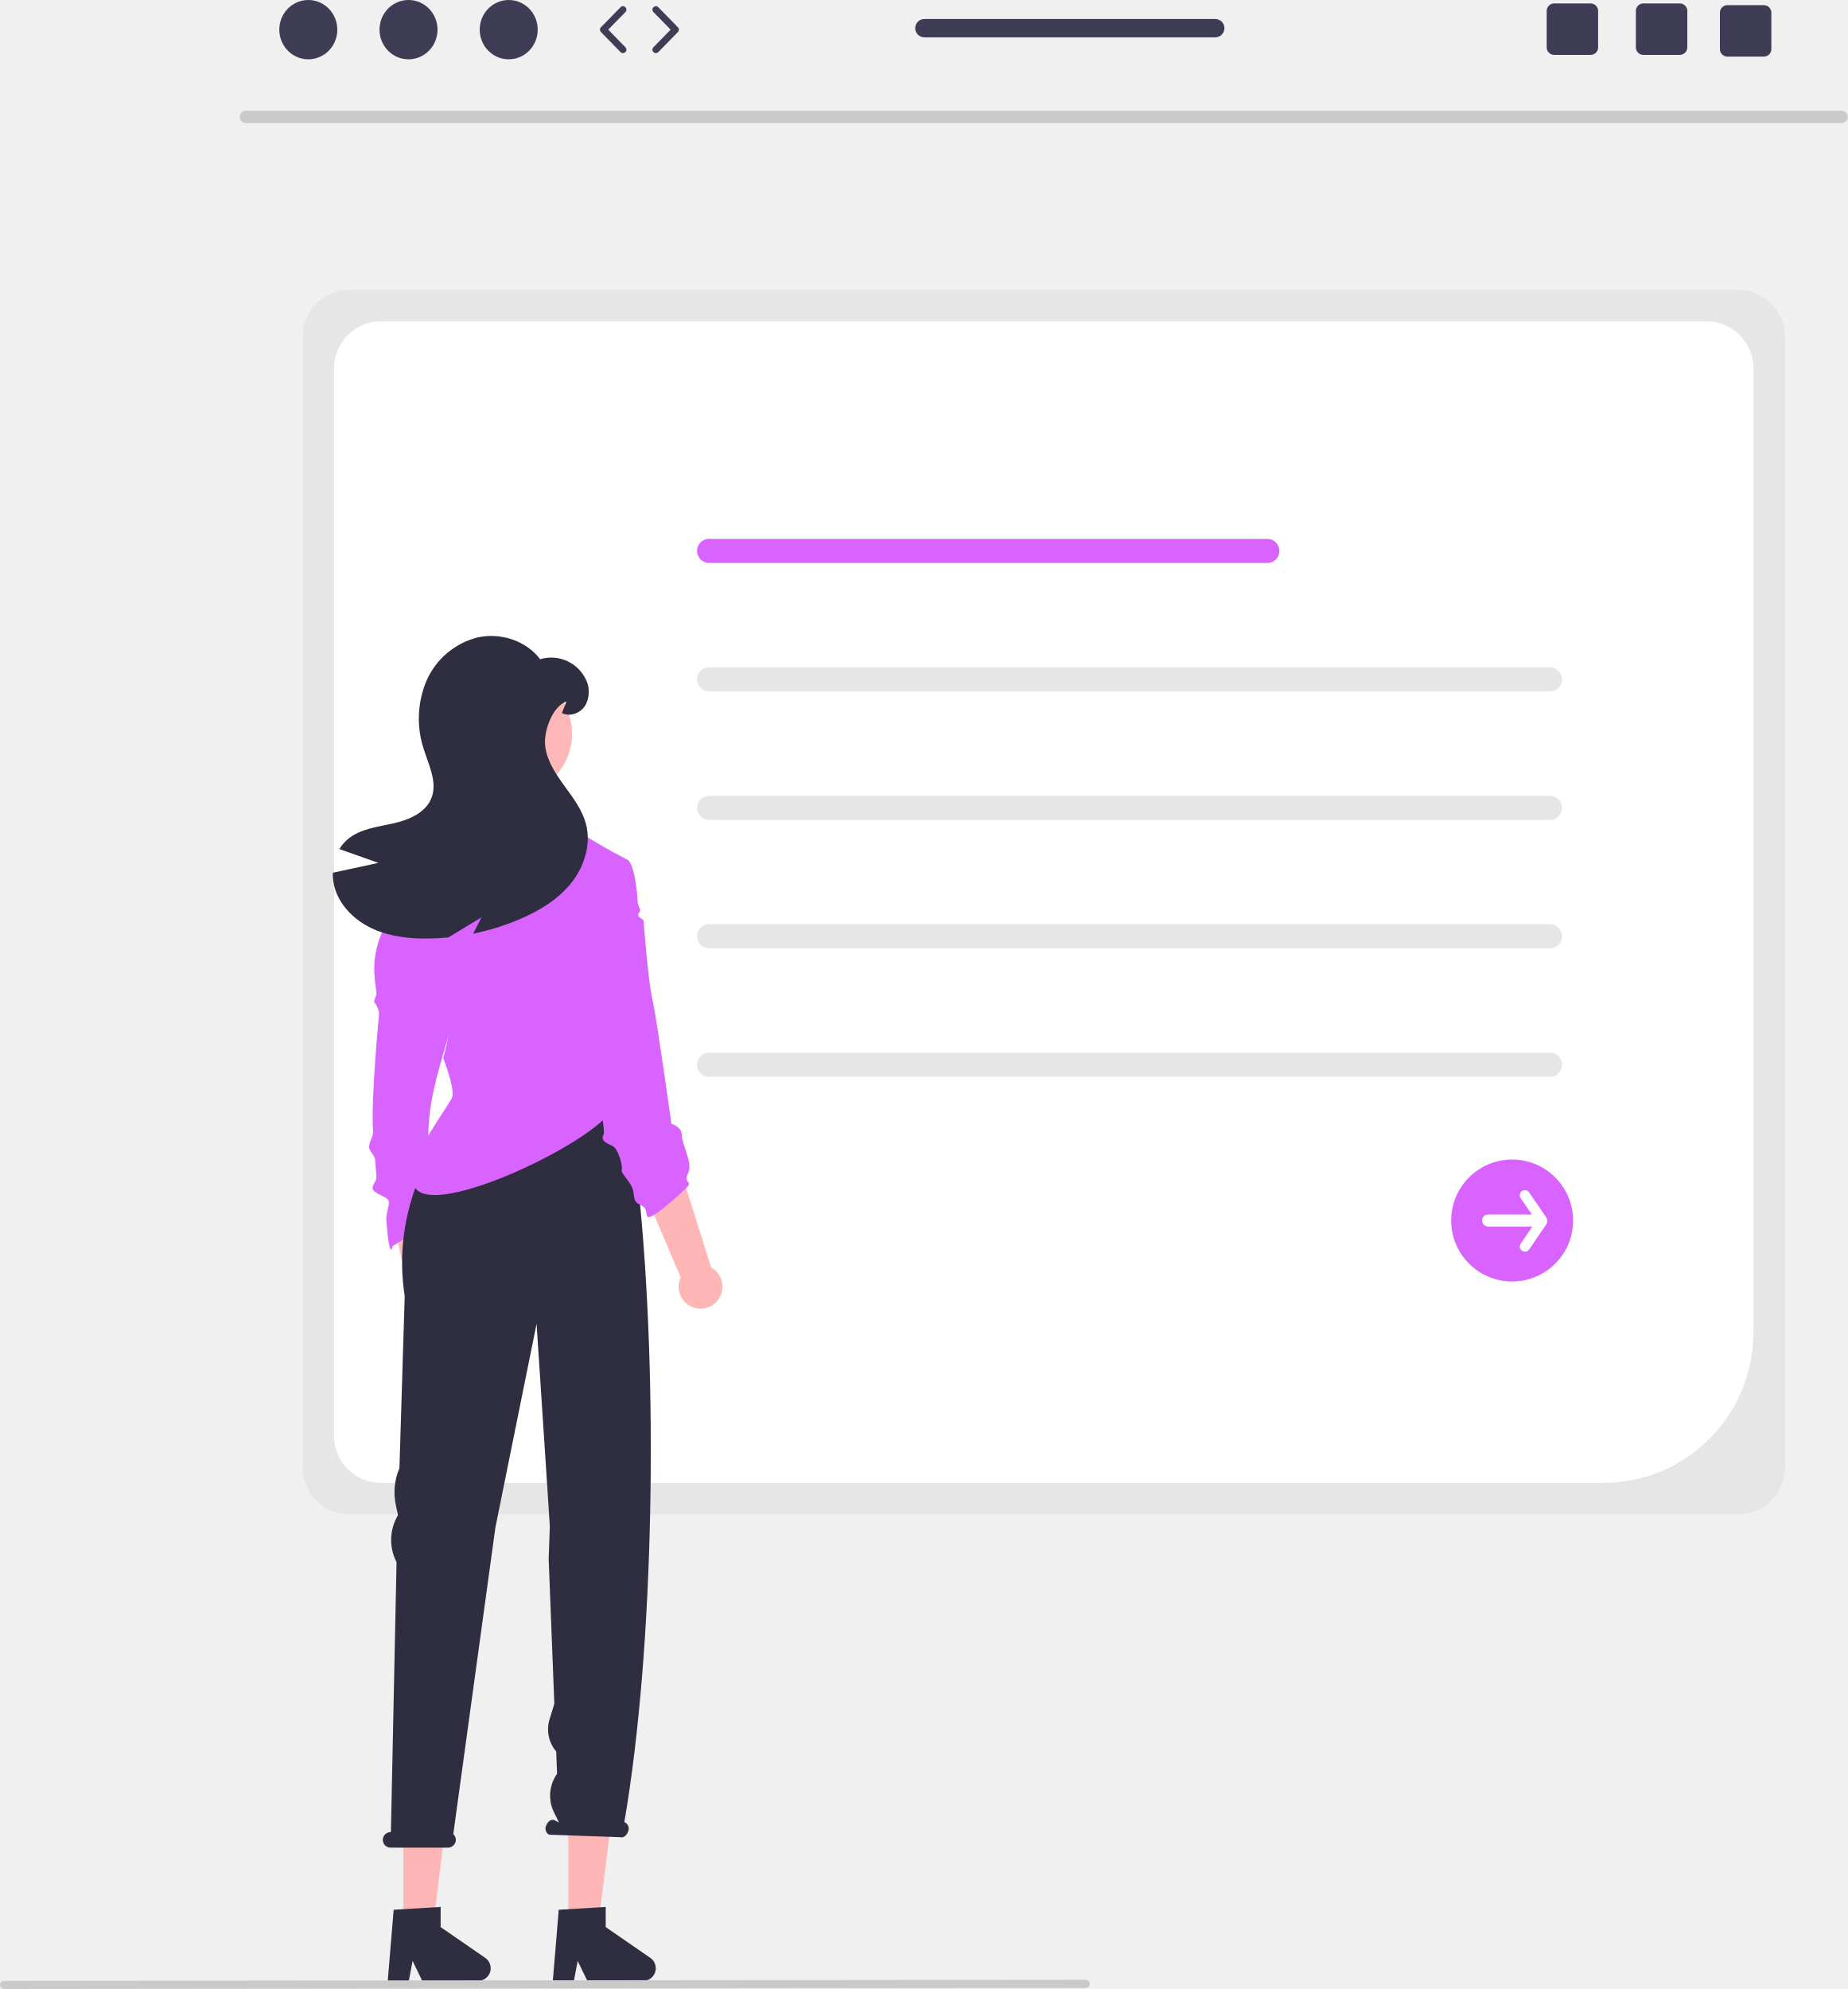
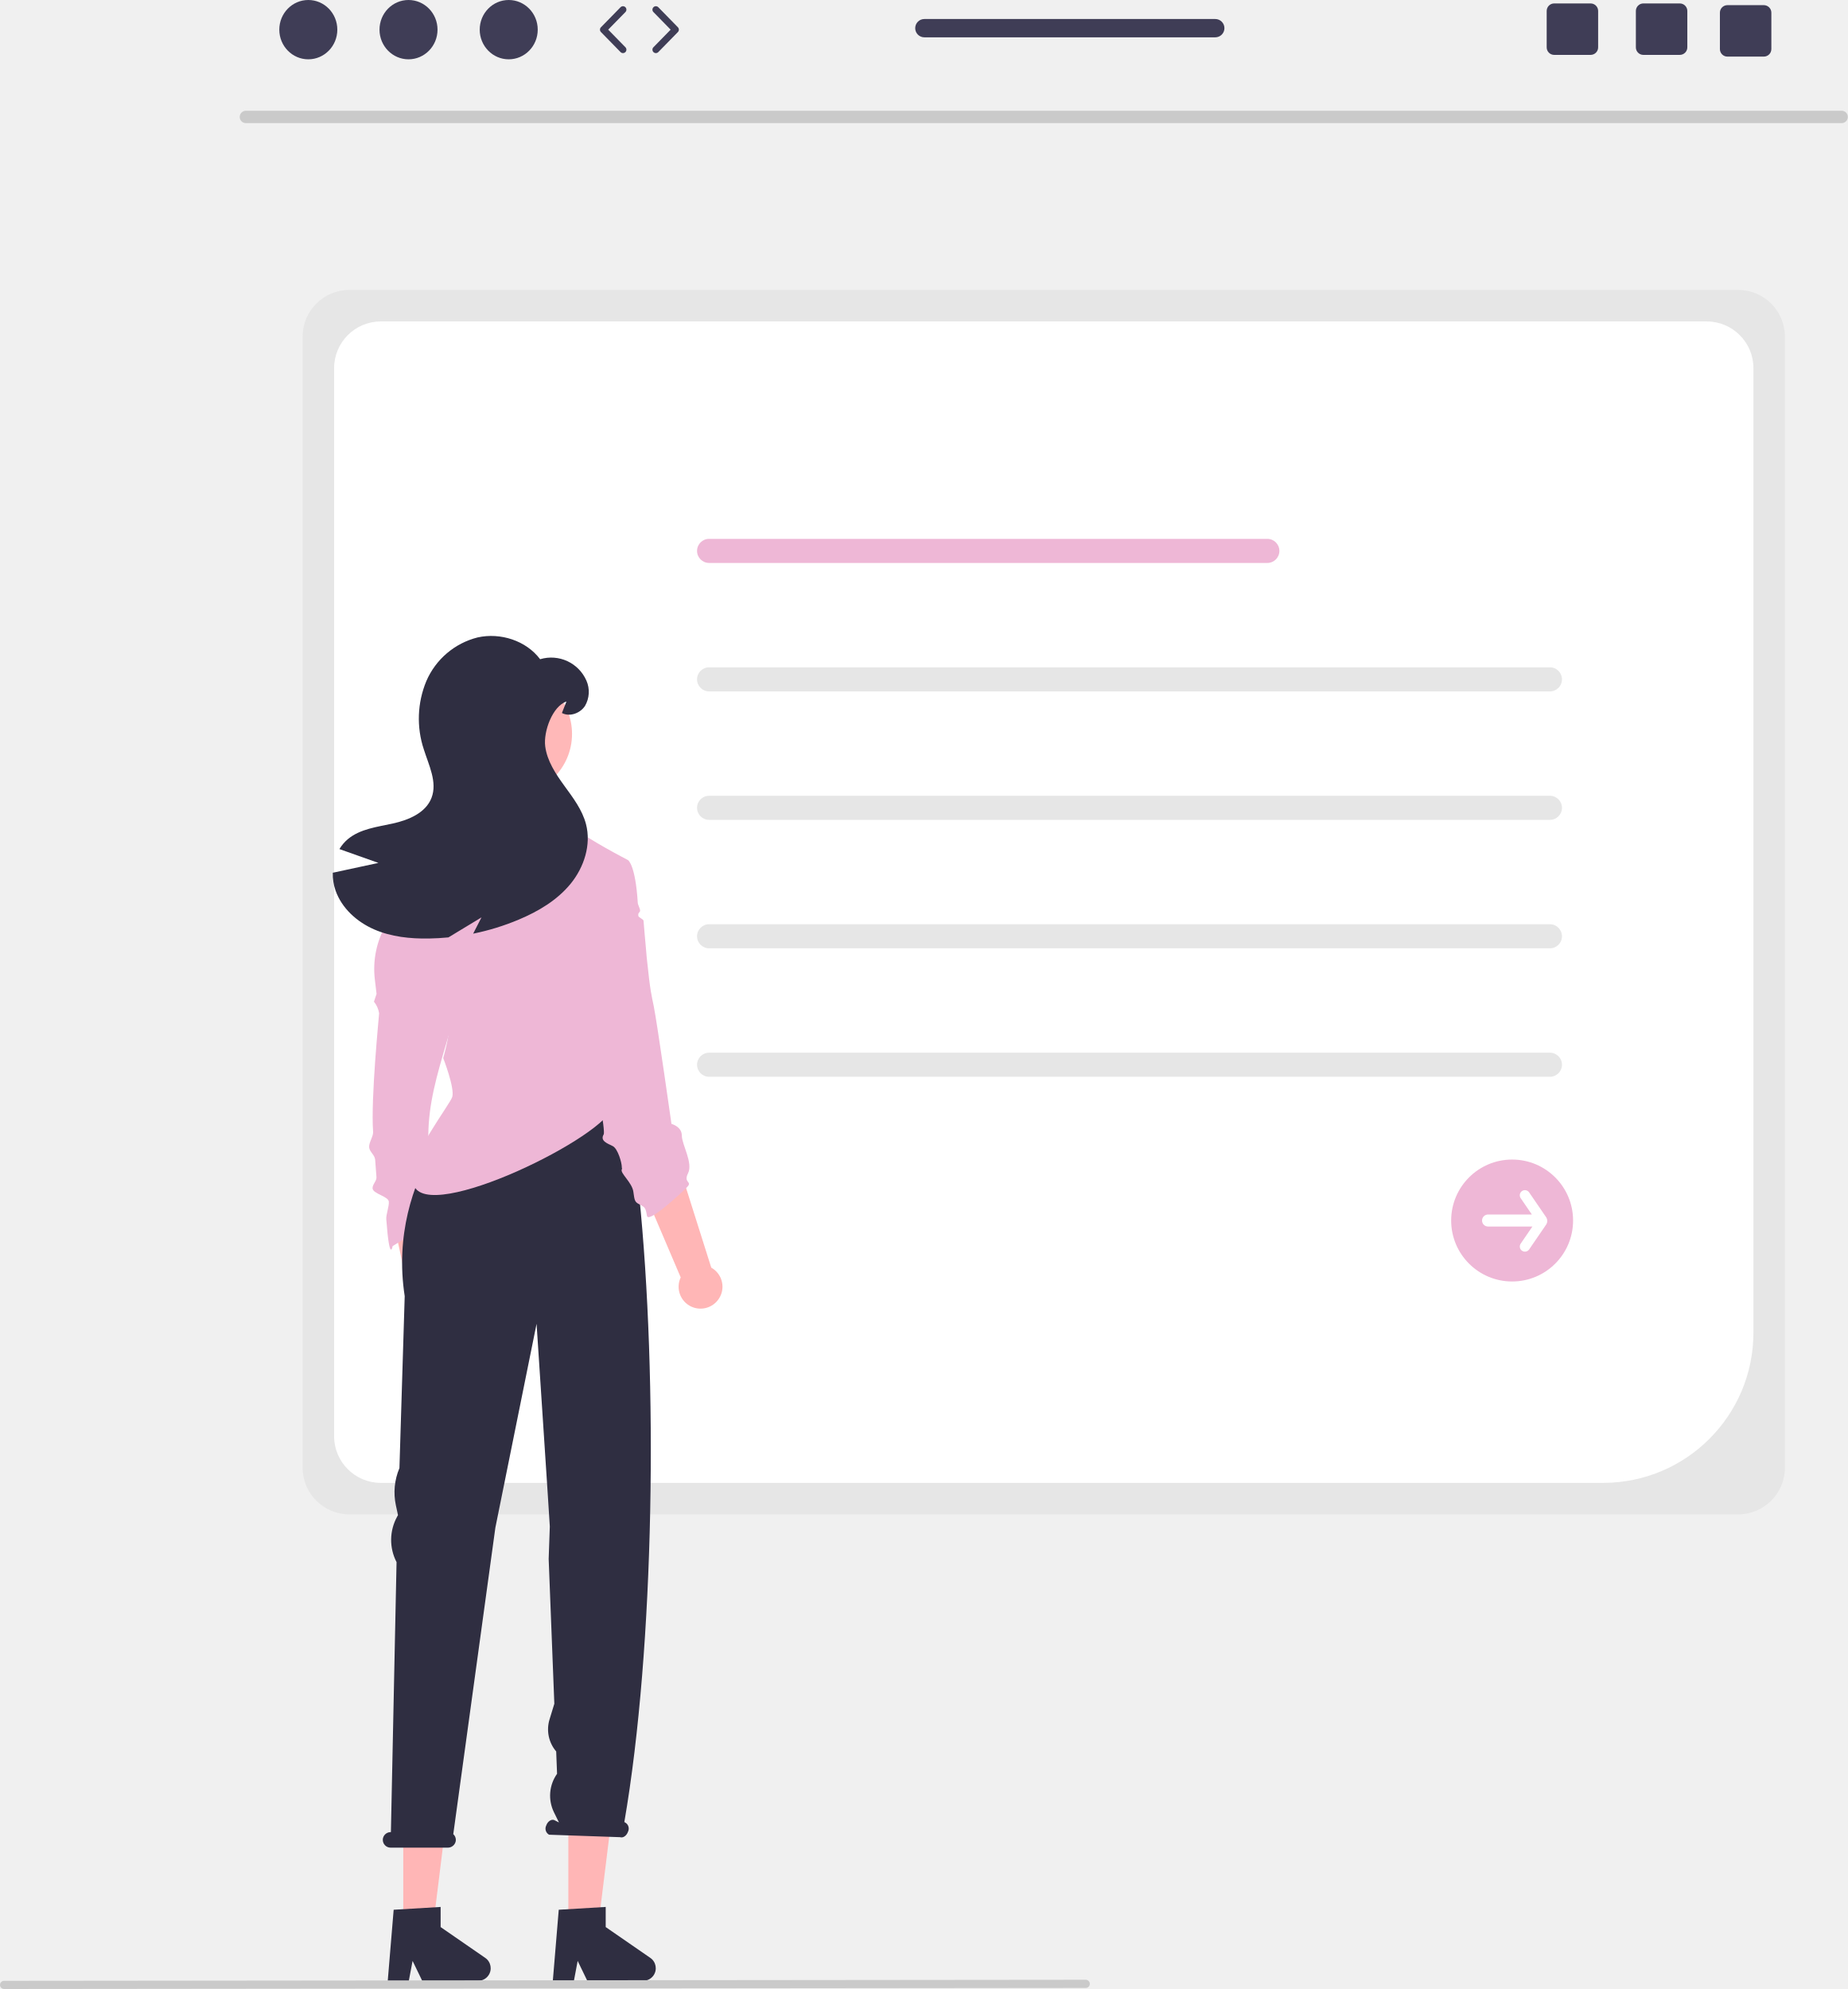
<svg xmlns="http://www.w3.org/2000/svg" width="538.716" height="579.819" viewBox="0 0 538.716 579.819">
  <path d="M506.768,441.458H101.832c-7.512-.009-13.6-6.097-13.609-13.609V98.126c.009-7.512,6.097-13.6,13.609-13.609H506.768c7.512,.009,13.6,6.097,13.609,13.609V427.849c-.009,7.512-6.097,13.6-13.609,13.609Z" fill="#e6e6e6" />
  <path d="M467.423,432.279H111.014c-7.512-.009-13.6-6.097-13.609-13.609V107.313c.009-7.512,6.097-13.6,13.609-13.609H497.588c7.512,.009,13.6,6.097,13.609,13.609V388.504c-.027,24.164-19.61,43.747-43.774,43.774Z" fill="#fff" />
-   <path d="M369.483,164.107H206.729c-1.938,0-3.51-1.571-3.51-3.51s1.571-3.51,3.51-3.51h162.753c1.938,0,3.51,1.571,3.51,3.51s-1.571,3.51-3.51,3.51Z" fill="#d963ff" />
+   <path d="M369.483,164.107H206.729c-1.938,0-3.51-1.571-3.51-3.51s1.571-3.51,3.51-3.51h162.753c1.938,0,3.51,1.571,3.51,3.51s-1.571,3.51-3.51,3.51Z" fill="#eeb7d6" />
  <path d="M451.871,201.554H206.729c-1.938,0-3.51-1.571-3.51-3.51s1.571-3.51,3.51-3.51h245.142c1.938,0,3.51,1.571,3.51,3.51s-1.571,3.51-3.51,3.51Z" fill="#e6e6e6" />
  <path d="M451.871,239.001H206.729c-1.938,0-3.51-1.571-3.51-3.51s1.571-3.51,3.51-3.51h245.142c1.938,0,3.51,1.571,3.51,3.51s-1.571,3.51-3.51,3.51Z" fill="#e6e6e6" />
  <path d="M451.871,276.448H206.729c-1.938,0-3.51-1.571-3.51-3.51s1.571-3.51,3.51-3.51h245.142c1.938,0,3.51,1.571,3.51,3.51s-1.571,3.51-3.51,3.51Z" fill="#e6e6e6" />
  <path d="M451.871,313.895H206.729c-1.938,0-3.51-1.571-3.51-3.51s1.571-3.51,3.51-3.51h245.142c1.938,0,3.51,1.571,3.51,3.51s-1.571,3.51-3.51,3.51Z" fill="#e6e6e6" />
-   <path d="M440.847,373.569c-9.815,0-17.772-7.957-17.772-17.772s7.957-17.772,17.772-17.772c9.815,0,17.772,7.957,17.772,17.772h0c-0,9.815-7.957,17.772-17.772,17.772Z" fill="#d963ff" />
+   <path d="M440.847,373.569c-9.815,0-17.772-7.957-17.772-17.772s7.957-17.772,17.772-17.772c9.815,0,17.772,7.957,17.772,17.772h0c-0,9.815-7.957,17.772-17.772,17.772Z" fill="#eeb7d6" />
  <path d="M450.845,354.953l-5.038-7.354c-.465-.682-1.394-.858-2.076-.394-.682,.465-.858,1.394-.394,2.076l.004,.006,3.258,4.756h-12.765c-.968-.003-1.755,.78-1.758,1.748s.78,1.755,1.748,1.758h12.936l-3.419,4.99c-.464,.683-.286,1.612,.397,2.075,.679,.461,1.602,.288,2.068-.386l5.038-7.354c.334-.597,.334-1.325,0-1.922Z" fill="#fff" />
  <path d="M536.947,35.893H71.654c-.998-.021-1.789-.847-1.768-1.845,.021-.968,.8-1.747,1.768-1.768h465.293c.998,.021,1.789,.847,1.768,1.845-.021,.968-.8,1.747-1.768,1.768Z" fill="#cacaca" />
  <path d="M129.883,392.036c2.69-2.251,3.047-6.257,.796-8.947-.24-.287-.505-.552-.792-.792l-3.853-33.295-12.234,2.833,6.799,31.561c-2.082,2.847-1.461,6.843,1.386,8.924,2.382,1.742,5.647,1.624,7.898-.284Z" fill="#ffb6b6" />
-   <path d="M128.619,354.431l-14.164,8.836s-.862,5.179-1.836-7.836c-.102-1.359,.846-3.725,.742-5.12-.118-1.573-4.623-2.289-4.742-3.88-.085-1.133,1.218-2.141,1.134-3.271-.127-1.712-.254-3.414-.378-5.088-.104-1.401-1.656-2.289-1.756-3.641-.101-1.363,1.25-3.19,1.155-4.482-.714-9.688,1.755-34.063,1.755-34.559-.191-1.244-.71-2.415-1.505-3.392l.756-2.261-.5-4.242c-.657-5.575,.515-11.212,3.339-16.063h0l3.597-2.355,16.598,27.917c-6.985,24.158-11.544,33.647-4.195,59.438Z" fill="#d963ff" />
+   <path d="M128.619,354.431l-14.164,8.836s-.862,5.179-1.836-7.836c-.102-1.359,.846-3.725,.742-5.12-.118-1.573-4.623-2.289-4.742-3.88-.085-1.133,1.218-2.141,1.134-3.271-.127-1.712-.254-3.414-.378-5.088-.104-1.401-1.656-2.289-1.756-3.641-.101-1.363,1.25-3.19,1.155-4.482-.714-9.688,1.755-34.063,1.755-34.559-.191-1.244-.71-2.415-1.505-3.392l.756-2.261-.5-4.242c-.657-5.575,.515-11.212,3.339-16.063h0l3.597-2.355,16.598,27.917c-6.985,24.158-11.544,33.647-4.195,59.438Z" fill="#eeb7d6" />
  <polygon points="117.567 562.585 126.135 562.585 130.213 529.536 117.567 529.536 117.567 562.585" fill="#ffb6b6" />
  <path d="M114.771,556.717l13.689-.817v5.865l13.014,8.988c1.665,1.15,2.083,3.431,.933,5.096-.684,.991-1.811,1.582-3.015,1.582h-16.297l-2.809-5.801-1.097,5.801h-6.145l1.726-20.714Z" fill="#2f2e41" />
  <polygon points="165.696 562.585 174.264 562.585 178.341 529.536 165.696 529.536 165.696 562.585" fill="#ffb6b6" />
  <path d="M162.899,556.717l13.689-.817v5.865l13.014,8.988c1.665,1.15,2.083,3.431,.933,5.096-.684,.991-1.811,1.582-3.015,1.582h-16.297l-2.809-5.801-1.097,5.801h-6.145l1.726-20.714Z" fill="#2f2e41" />
  <path d="M113.93,534.086h.033l1.648-78.705c-2.166-4.178-2.097-9.162,.184-13.278l.236-.427-.612-2.835c-.786-3.643-.425-7.44,1.032-10.87l1.537-50.125c-5.492-35.593,20.681-58.805,20.681-58.805h39.208l8.417,28.92c5.565,54.215,4.555,132.014-4.275,183.198l.241,.122c.948,.529,1.314,1.71,.831,2.682-.408,1.182-1.441,1.898-2.308,1.599l-20.706-.72c-.949-.529-1.314-1.71-.831-2.682,.408-1.182,1.441-1.898,2.308-1.599l1.408,.712-1.453-2.957c-1.782-3.627-1.437-7.938,.898-11.236h0l-.254-6.51h0c-2.201-2.578-2.933-6.102-1.94-9.343l1.397-4.559-1.65-42.217,.333-9.471-.686-10.745-3.174-48.331-12.014,59.433-12.271,89.347c.601,.542,.864,1.364,.69,2.154-.261,1.06-1.221,1.798-2.312,1.776h-16.656c-1.253-.001-2.268-1.018-2.267-2.271,0-.203,.028-.406,.082-.601,.289-.995,1.209-1.674,2.245-1.656Z" fill="#2f2e41" />
  <path d="M209.21,379.098c2.214-2.721,1.802-6.722-.919-8.935-.29-.236-.601-.446-.928-.627l-10.109-31.956-11.473,5.106,12.672,29.694c-1.503,3.191-.135,6.996,3.056,8.498,2.67,1.257,5.853,.522,7.701-1.779h-0Z" fill="#ffb6b6" />
-   <path d="M167.612,277.507s11.53,40.802,11.008,44.924c-1.077,8.5-54.06,34.627-58,23l.494-3.822c-1.991-3.981,10.154-19.781,10.744-21.848,.749-2.643-2.643-11.319-2.643-11.319,0,0,2.344-7.921,1.97-12.825-.381-4.904-1.512-4.148-5.66-7.172-4.148-3.017-10.938-16.972-10.938-16.972,0,0,3.017-13.581,3.017-16.223s12.395-7.144,13.9-8.649c.655-.874,1.207-1.822,1.644-2.823,.305-.61,.111-2.025,.437-2.726,.208-.458,.936-.173,1.151-.645,.208-.458,.028-.985,.236-1.436,.271-.596,.922-1.117,1.179-1.678,1.179-2.58,2.185-4.682,2.497-4.682,.749,0,24.9,3.399,24.9,3.399,1.314,2.033,2.829,3.929,4.522,5.66,2.643,2.636,15.009,9.051,15.009,9.051l-15.467,26.787Z" fill="#d963ff" />
-   <path d="M200.223,346.15c-1.887,1.887-11.222,10.549-11.604,8.28-.375-2.261-.578-2.531-2.09-3.28-1.512-.756-1.512-1.131-1.887-3.773-.375-2.643-3.773-5.285-3.392-6.416,.375-1.131,.025,.308,.025-.83,0-1.131-1.131-5.278-2.643-6.034-1.505-.756-3.773-1.505-2.636-3.392,1.131-1.887-10.647-58.484-10.647-58.484l10.563-20.745,7.165-.756s2.177,1.246,2.859,12.477c.035,.569,.655,1.613,.681,2.234,.022,.516-.549,.602-.533,1.155,.003,.118,.007,.237,.01,.357,.014,.551,1.501,.956,1.523,1.487,.04,.949,.624,7.005,.687,7.895,.071,1.003,.155,1.97,.251,2.899,1.043,10.121,1.416,10.976,2.062,14.206,1,5,5.145,34.202,5.145,34.202,0,0,3.017,.749,3.017,3.392s3.328,7.954,1.823,10.971c-1.512,3.024,1.505,2.268-.381,4.155Z" fill="#d963ff" />
+   <path d="M167.612,277.507s11.53,40.802,11.008,44.924c-1.077,8.5-54.06,34.627-58,23l.494-3.822c-1.991-3.981,10.154-19.781,10.744-21.848,.749-2.643-2.643-11.319-2.643-11.319,0,0,2.344-7.921,1.97-12.825-.381-4.904-1.512-4.148-5.66-7.172-4.148-3.017-10.938-16.972-10.938-16.972,0,0,3.017-13.581,3.017-16.223s12.395-7.144,13.9-8.649c.655-.874,1.207-1.822,1.644-2.823,.305-.61,.111-2.025,.437-2.726,.208-.458,.936-.173,1.151-.645,.208-.458,.028-.985,.236-1.436,.271-.596,.922-1.117,1.179-1.678,1.179-2.58,2.185-4.682,2.497-4.682,.749,0,24.9,3.399,24.9,3.399,1.314,2.033,2.829,3.929,4.522,5.66,2.643,2.636,15.009,9.051,15.009,9.051l-15.467,26.787Z" fill="#eeb7d6" />
+   <path d="M200.223,346.15c-1.887,1.887-11.222,10.549-11.604,8.28-.375-2.261-.578-2.531-2.09-3.28-1.512-.756-1.512-1.131-1.887-3.773-.375-2.643-3.773-5.285-3.392-6.416,.375-1.131,.025,.308,.025-.83,0-1.131-1.131-5.278-2.643-6.034-1.505-.756-3.773-1.505-2.636-3.392,1.131-1.887-10.647-58.484-10.647-58.484l10.563-20.745,7.165-.756s2.177,1.246,2.859,12.477c.035,.569,.655,1.613,.681,2.234,.022,.516-.549,.602-.533,1.155,.003,.118,.007,.237,.01,.357,.014,.551,1.501,.956,1.523,1.487,.04,.949,.624,7.005,.687,7.895,.071,1.003,.155,1.97,.251,2.899,1.043,10.121,1.416,10.976,2.062,14.206,1,5,5.145,34.202,5.145,34.202,0,0,3.017,.749,3.017,3.392s3.328,7.954,1.823,10.971c-1.512,3.024,1.505,2.268-.381,4.155Z" fill="#eeb7d6" />
  <circle cx="148.875" cy="213.942" r="17.894" fill="#ffb8b8" />
  <path d="M110.315,251.548c-3.787-1.342-7.573-2.686-11.36-4.033,.653-1.095,1.484-2.073,2.459-2.894,3.605-3.01,8.581-3.554,13.159-4.57,4.585-1.016,9.561-3.097,11.236-7.479,1.741-4.556-.783-9.474-2.249-14.116-2.164-6.512-1.901-13.586,.74-19.919,2.735-6.34,8.268-11.044,14.965-12.723,6.63-1.473,14.123,.928,18.2,6.354,5.436-1.631,11.233,1.053,13.507,6.253,1.049,2.389,.887,5.136-.435,7.385-1.415,2.14-4.439,3.235-6.717,2.046l1.32-3.351c-4.084,1.385-6.739,8.77-6.188,13.05,.544,4.273,3.039,8.016,5.571,11.505s5.23,7.015,6.318,11.186c1.567,5.999-.551,12.557-4.468,17.366s-9.437,8.074-15.153,10.475c-4.279,1.799-8.725,3.169-13.275,4.091,.812-1.581,1.618-3.163,2.43-4.744l-9.64,5.832c-1.864,.181-3.743,.29-5.622,.326-5.469,.094-11.048-.479-16.053-2.662-5.012-2.191-9.416-6.159-11.229-11.316-.581-1.668-.857-3.428-.812-5.194,4.432-.958,8.864-1.913,13.296-2.865Z" fill="#2f2e41" />
  <path d="M283.233,578.794h-33.187l-.143-.259c-.424-.77-.834-1.585-1.217-2.423-3.418-7.318-4.863-15.688-6.138-23.073l-.96-5.566c-.323-1.871,.932-3.648,2.803-3.971,.916-.158,1.856,.062,2.607,.609,5.043,3.67,10.089,7.336,15.136,10.999,1.911,1.391,4.094,3,6.184,4.739,.202-.979,.413-1.962,.624-2.931,.404-1.856,2.235-3.033,4.091-2.63,.908,.198,1.698,.755,2.189,1.544l3.883,6.238c2.832,4.556,5.332,9.045,4.822,13.887,.003,.059-.002,.118-.013,.176-.102,.795-.291,1.577-.563,2.331l-.119,.33Z" fill="#f0f0f0" />
  <path d="M316.542,579.511l-315.358,.307c-.658-.003-1.188-.539-1.184-1.197,.003-.653,.532-1.181,1.184-1.184l315.358-.307c.658,.003,1.188,.539,1.184,1.197-.003,.653-.532,1.181-1.184,1.184Z" fill="#cacaca" />
  <ellipse cx="89.885" cy="8.645" rx="8.457" ry="8.645" fill="#3f3d56" />
  <ellipse cx="119.099" cy="8.645" rx="8.457" ry="8.645" fill="#3f3d56" />
  <ellipse cx="148.313" cy="8.645" rx="8.457" ry="8.645" fill="#3f3d56" />
  <path d="M181.624,15.478c-.26,0-.519-.101-.715-.301l-5.706-5.833c-.38-.389-.38-1.01,0-1.398l5.706-5.833c.387-.395,1.021-.401,1.414-.016,.395,.386,.402,1.02,.016,1.414l-5.022,5.133,5.022,5.134c.386,.395,.379,1.028-.016,1.414-.194,.19-.447,.285-.699,.285Z" fill="#3f3d56" />
  <path d="M191.213,15.478c-.252,0-.505-.095-.699-.285-.395-.386-.402-1.019-.016-1.414l5.021-5.134-5.021-5.133c-.386-.395-.379-1.028,.016-1.414,.394-.387,1.028-.379,1.414,.016l5.706,5.833c.38,.389,.38,1.01,0,1.398l-5.706,5.833c-.196,.2-.455,.301-.715,.301Z" fill="#3f3d56" />
  <path d="M489.723,1.001h-10.61c-1.21,0-2.19,.98-2.19,2.19V13.811c0,1.21,.98,2.19,2.19,2.19h10.61c1.21,0,2.2-.98,2.2-2.19V3.191c0-1.21-.99-2.19-2.2-2.19Z" fill="#3f3d56" />
  <path d="M463.723,1.001h-10.61c-1.21,0-2.19,.98-2.19,2.19V13.811c0,1.21,.98,2.19,2.19,2.19h10.61c1.21,0,2.2-.98,2.2-2.19V3.191c0-1.21-.99-2.19-2.2-2.19Z" fill="#3f3d56" />
  <path d="M514.223,1.501h-10.61c-1.21,0-2.19,.98-2.19,2.19V14.311c0,1.21,.98,2.19,2.19,2.19h10.61c1.21,0,2.2-.98,2.2-2.19V3.691c0-1.21-.99-2.19-2.2-2.19Z" fill="#3f3d56" />
  <path d="M354.301,5.541h-84.81c-1.48,0-2.67,1.2-2.67,2.67s1.19,2.67,2.67,2.67h84.81c1.47,0,2.67-1.2,2.67-2.67s-1.2-2.67-2.67-2.67Z" fill="#3f3d56" />
</svg>
